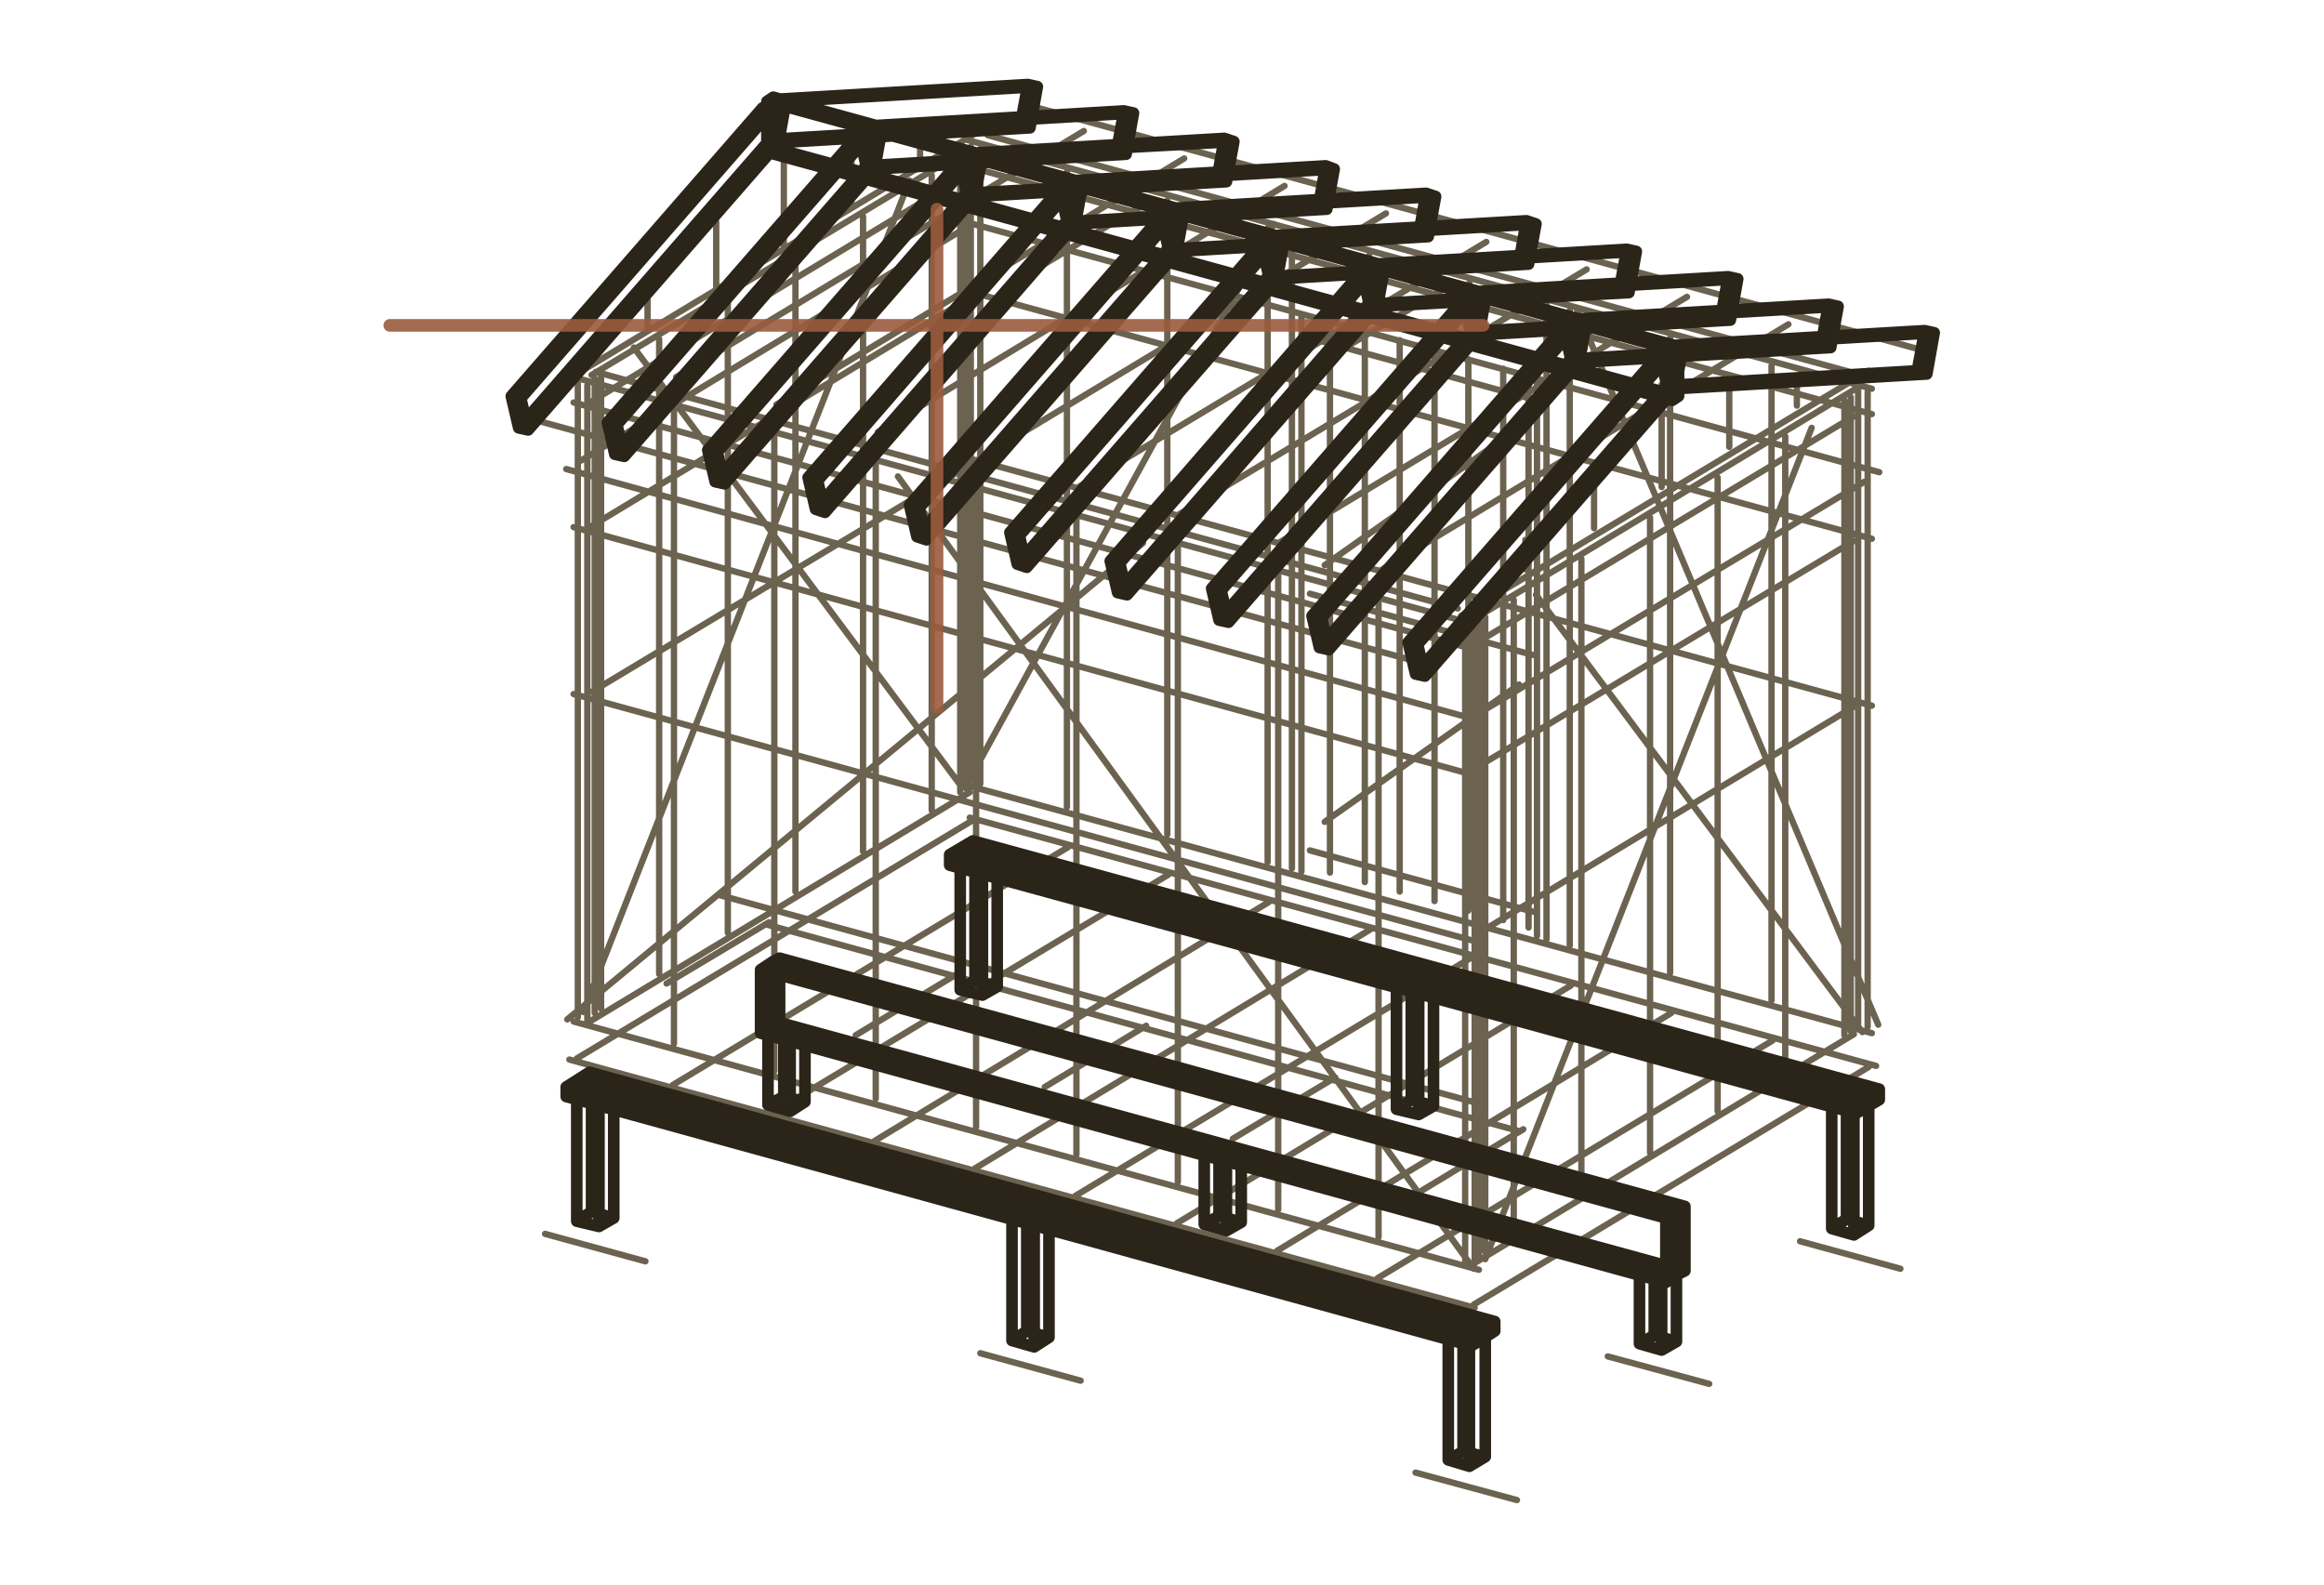
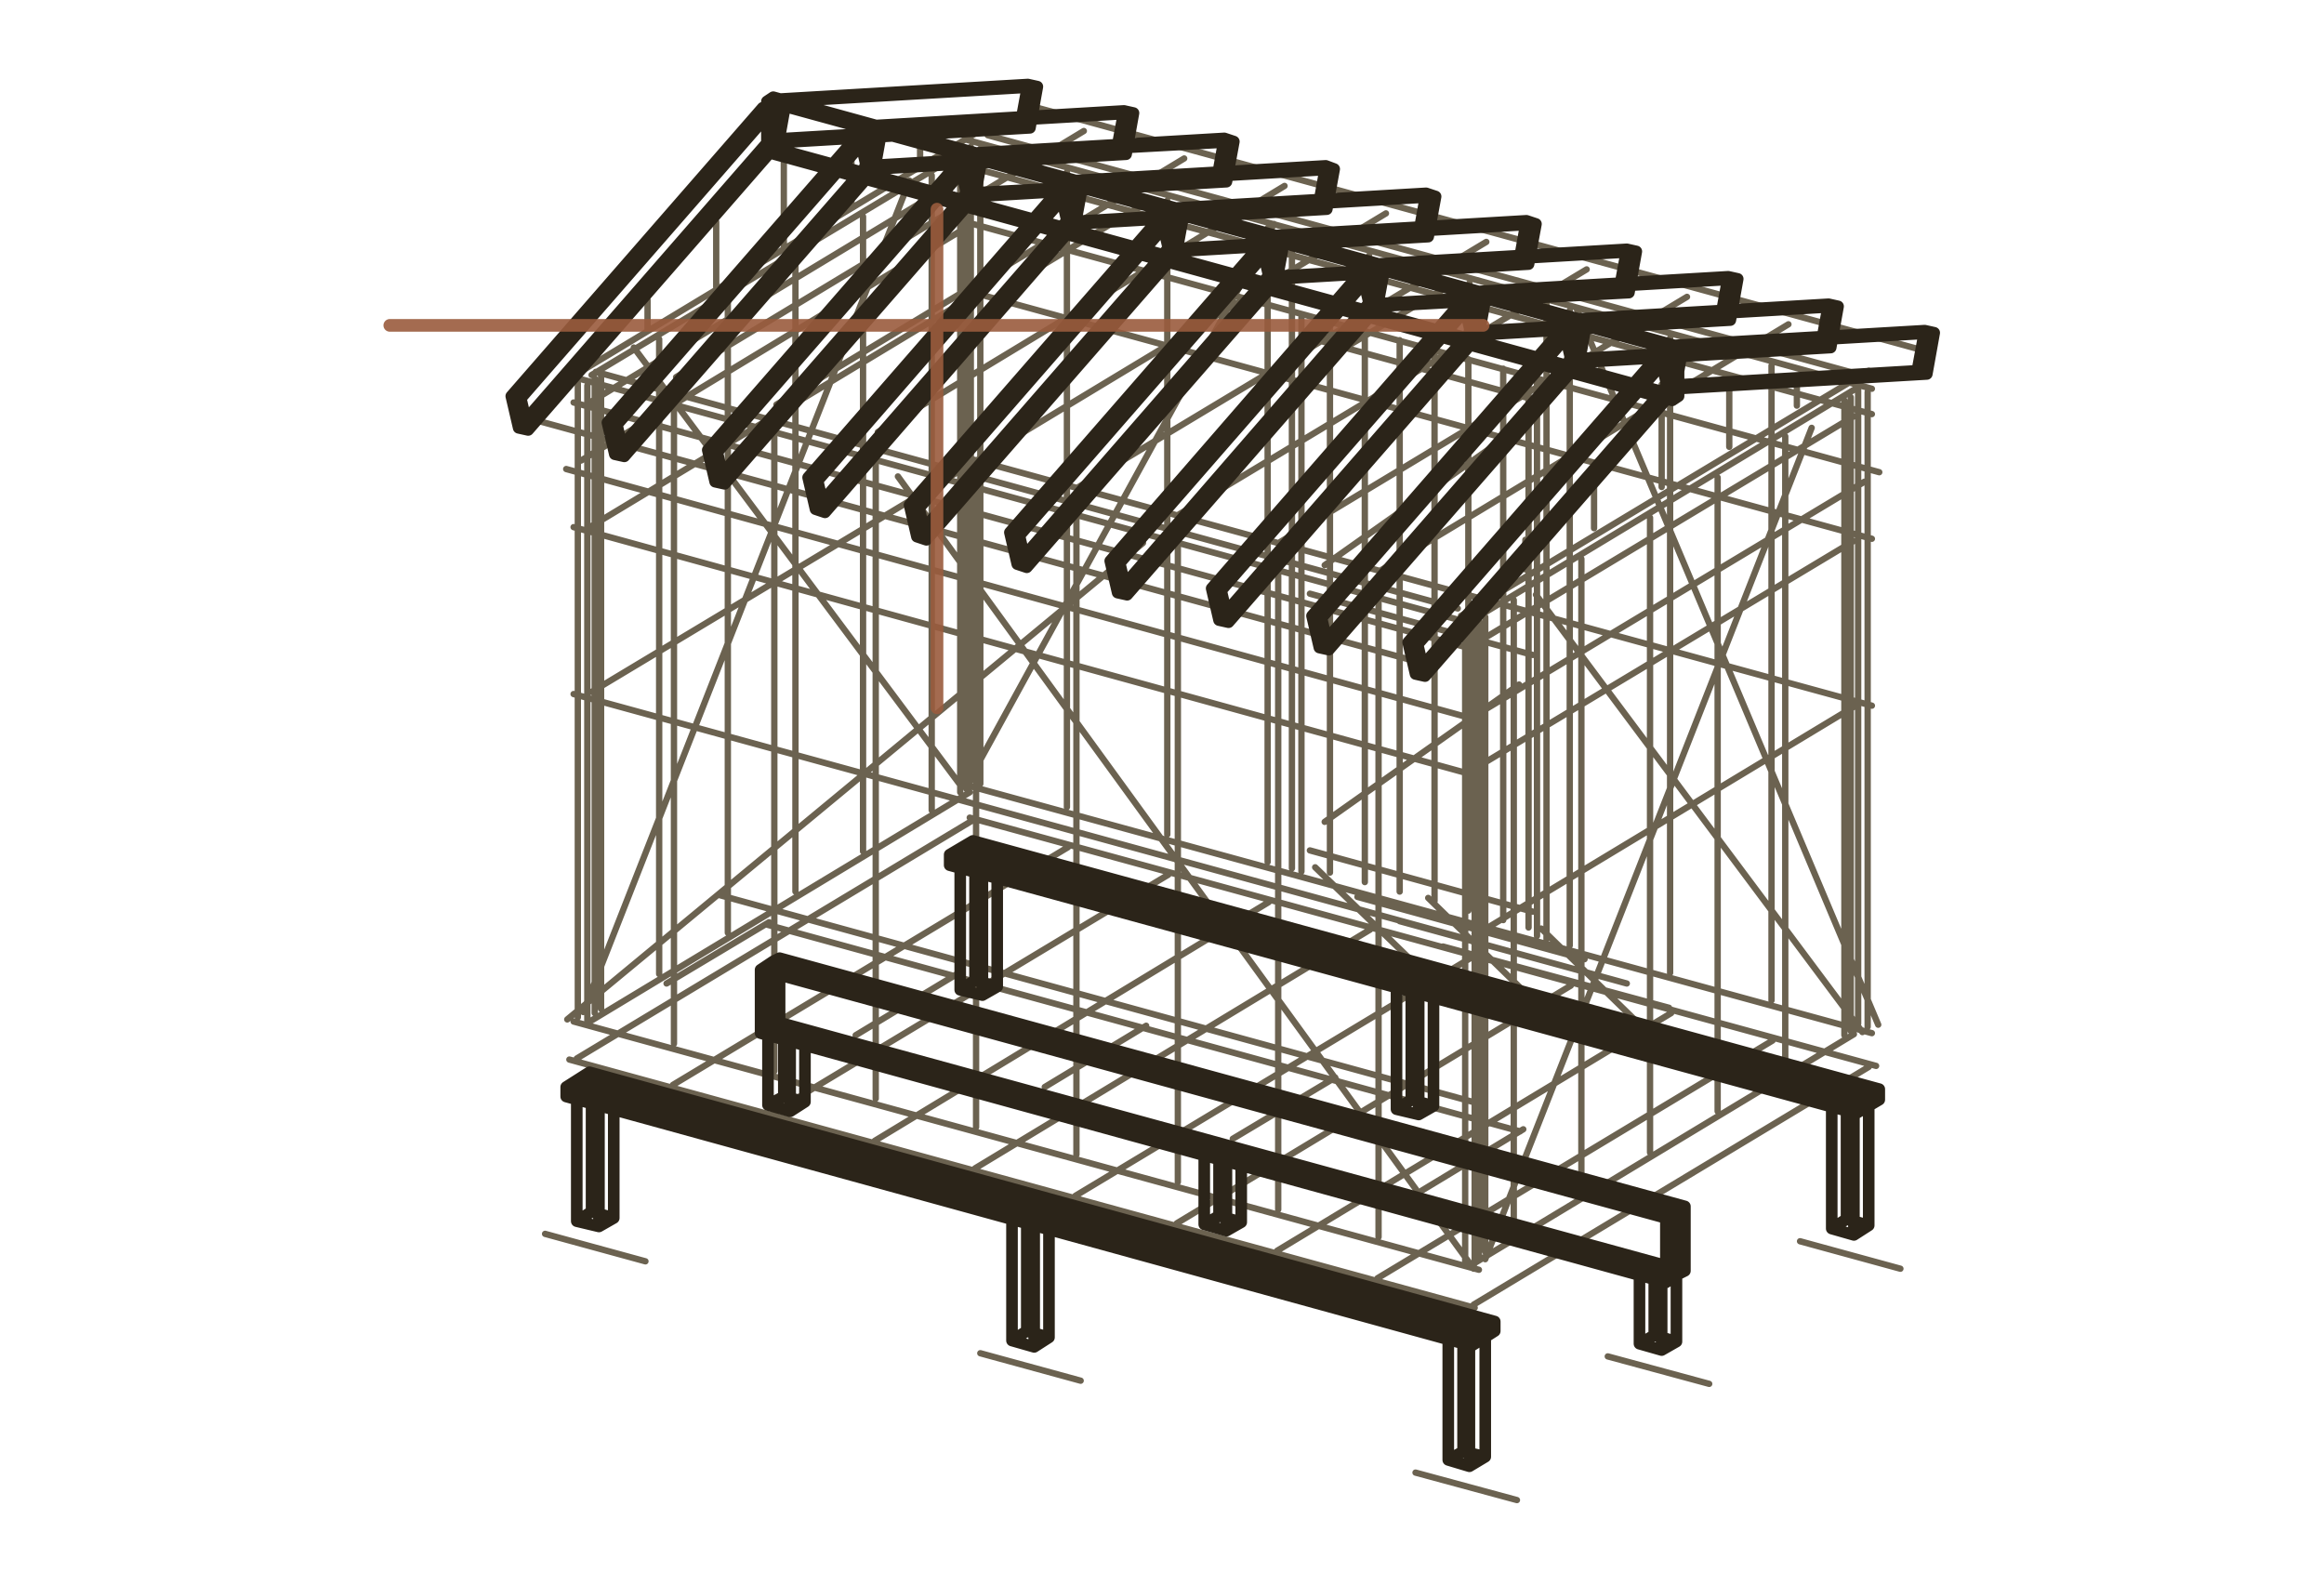
<svg xmlns="http://www.w3.org/2000/svg" viewBox="0 0 220 150" width="220" height="150" role="img">
  <g fill="none" stroke="#6b6250" stroke-width="0.6" stroke-linecap="round">
-     <path d="M87.9 94.8L97.4 97.4M51.6 116.8L61.1 119.4M129.2 106.1L138.7 108.8M92.8 128.1L102.3 130.7M170.4 117.5L179.9 120.1M134 139.4L143.6 142M69.7 105.8L79.3 108.4M111 117.1L120.5 119.7M152.2 128.4L161.8 131M92 77.7L54.6 100.2M101.1 80.2L63.7 102.7M110.6 82.8L73.2 105.3M120.1 85.4L82.8 108M129.7 88L92.3 110.6M139.2 90.7L101.8 113.2M148.7 93.3L111.4 115.8M158.2 95.9L120.9 118.4M167.8 98.5L130.4 121M176.9 101L139.5 123.5M91.8 77.4L177.6 100.9M53.9 100.3L139.6 123.8M91.4 74.3L177.2 97.8M91.4 13.2L177.2 36.8M93.5 12.8L175.1 35.2M91.9 73.9L91.9 13.9M101 76.4L101 16.3M110.5 79L110.5 19M120 81.6L120 21.6M148.6 89.5L148.6 29.4M158.1 92.1L158.1 32M167.7 94.7L167.7 34.6M176.8 97.2L176.8 37.1M92.8 74.2L92.8 14.1M175.9 96.9L175.9 36.9M122.3 82.2L122.3 22.2M123.2 82.5L123.2 30M146.4 88.9L146.4 28.8M145.5 88.6L145.5 36.1M123 27.9L146.2 34.2M122.4 28.2L145.6 34.6M129.6 28.1L129.6 24.2M139.1 30.7L139.1 26.8M92 73.4L120.6 21.2M149.2 29.1L177.8 97M140 120.2L54.3 96.7M140 59.2L54.3 35.7M138 57.6L56.4 35.2M139.6 119.6L139.6 59.6M130.5 117.1L130.5 57.1M121 114.5L121 54.4M111.5 111.9L111.5 51.8M101.9 109.3L101.9 49.2M92.4 106.7L92.4 46.6M82.9 104L82.9 44M73.3 101.4L73.3 41.4M63.8 98.8L63.8 38.8M54.7 96.3L54.7 36.3M138.7 119.4L138.7 59.3M55.6 96.6L55.6 36.5M139.5 120.1L85 45.1M108.2 51.4L53.7 96.5M175.5 97.9L139.7 119.5M175.5 36.9L139.7 58.5M176.9 35.1L138.3 58.3M175.2 97.6L175.2 37.6M169 101.3L169 41.3M162.6 105.2L162.6 45.2M156.2 109.1L156.2 49M149.7 113L149.7 52.9M143.3 116.8L143.3 56.8M140 118.8L140 58.8M174.6 98L174.6 37.9M140.6 118.5L140.6 58.4M176.3 97.7L145.4 56.3M171.5 40.5L140.6 119.2M56 96.6L91.8 75M56 35.5L91.8 14M54.6 35.4L93.2 12.1M56.3 95.9L56.3 35.8M62.4 92.2L62.4 32.1M68.9 88.3L68.9 28.3M75.3 84.4L75.3 24.4M81.7 80.6L81.7 20.5M88.2 76.7L88.2 16.6M91.5 74.7L91.5 14.6M56.9 95.5L56.9 35.5M90.9 75L90.9 15M55.2 95.8L86.1 17.1M60 32.9L90.9 74.3M102.6 12.4L64 35.7M112.1 15L73.5 38.3M121.6 17.6L83.1 40.9M131.2 20.2L92.6 43.5M140.7 22.9L102.1 46.1M150.2 25.5L111.6 48.7M159.7 28.1L121.2 51.3M169.3 30.7L130.7 54M108.8 19L95.9 26.8M137.4 26.9L124.5 34.6M87.1 15.6L87.1 12.9M80.6 19.5L80.6 13.2M74.2 23.3L74.2 13.6M67.8 27.2L67.8 21M61.3 31.1L61.3 28.4M170.1 38.4L170.1 35.6M163.7 42.3L163.7 36M157.3 46.1L157.3 36.4M150.9 50L150.9 43.8M144.4 53.9L144.4 51.1M97.1 9.9L182.9 33.4M134.4 62.7L48.6 39.2M125.9 82.6L125.9 30.4M129.2 83.5L129.2 31.3M132.5 84.4L132.5 32.2M135.8 85.3L135.8 33.1M139 86.2L139 34M142.3 87.1L142.3 34.9M144.7 87.8L144.7 35.6M124 80.5L145.1 86.3M124 56.2L145.1 62M124 32L145.1 37.8M125.4 77.8L143.8 64.8M125.4 53.5L143.8 40.5M91.4 43.3L177.2 66.8M140 89.2L54.3 65.7M175.5 66.9L139.7 88.5M56 65.5L91.8 44M91.4 27.5L177.2 51M91.4 15.7L177.2 39.2M92.1 21.2L177.9 44.7M140 73.5L54.3 49.9M140 61.6L54.3 38.1M139.3 68L53.6 44.4M175.5 51.2L139.7 72.7M175.5 39.4L139.7 60.9M176.5 45.6L140.7 67.1M56 49.8L91.8 28.2M56 38L91.8 16.4M55 43.6L90.7 22M68 84.7L139.4 104.3M72.5 87.5L143.9 107.1M63.1 93.1L72.8 87.3M81 98L90.6 92.2M98.9 102.9L108.5 97.1M116.7 107.8L126.4 102M134.6 112.7L144.2 106.9" />
+     <path d="M87.9 94.8L97.4 97.4M51.6 116.8L61.1 119.4M129.2 106.1L138.7 108.8M92.8 128.1L102.3 130.7M170.4 117.5L179.9 120.1M134 139.4L143.6 142M69.7 105.8L79.3 108.4M111 117.1L120.5 119.7M152.2 128.4L161.8 131M92 77.7L54.6 100.2M101.1 80.2L63.7 102.7M110.6 82.8L73.2 105.3M120.1 85.4L82.8 108M129.7 88L92.3 110.6M139.2 90.7L101.8 113.2M148.7 93.3L111.4 115.8M158.2 95.9L120.9 118.4M167.8 98.5L130.4 121M176.9 101L139.5 123.5M91.8 77.4L177.6 100.9M53.9 100.3L139.6 123.8M91.4 74.3L177.2 97.8M91.4 13.2L177.2 36.8M93.5 12.8L175.1 35.2M91.9 73.9L91.9 13.9M101 76.4L101 16.3M110.5 79L110.5 19M120 81.6L120 21.6M148.6 89.5L148.6 29.4M158.1 92.1L158.1 32M167.7 94.7L167.7 34.6M176.8 97.2L176.8 37.1M92.8 74.2L92.8 14.1M175.9 96.9L175.9 36.9M122.3 82.2L122.3 22.2M123.2 82.5L123.2 30M146.4 88.9L146.4 28.8M145.5 88.6L145.5 36.1M123 27.9L146.2 34.2M122.4 28.2L145.6 34.6M129.6 28.1L129.6 24.2M139.1 30.7L139.1 26.8M92 73.4L120.6 21.2M149.2 29.1L177.8 97M140 120.2L54.3 96.7M140 59.2L54.3 35.7M138 57.6L56.4 35.2M139.6 119.6L139.6 59.6M130.5 117.1L130.5 57.1M121 114.5L121 54.4M111.5 111.9L111.5 51.8M101.9 109.3L101.9 49.2M92.4 106.7L92.4 46.6M82.9 104L82.9 44M73.3 101.4L73.3 41.4M63.8 98.8L63.8 38.8M54.7 96.3L54.7 36.3M138.7 119.4L138.7 59.3M55.6 96.6L55.6 36.5M139.5 120.1L85 45.1M108.2 51.4L53.7 96.5M175.5 97.9L139.7 119.5M175.5 36.9L139.7 58.5M176.9 35.1L138.3 58.3M175.2 97.6L175.2 37.6M169 101.3L169 41.3M162.6 105.2L162.6 45.2M156.2 109.1L156.2 49M149.7 113L149.7 52.9M143.3 116.8L143.3 56.8M140 118.8L140 58.8M174.6 98L174.6 37.9M140.6 118.5L140.6 58.4M176.3 97.7L145.4 56.3M171.5 40.5L140.6 119.2M56 96.6L91.8 75M56 35.5L91.8 14M54.6 35.4L93.2 12.1M56.3 95.9L56.3 35.8M62.4 92.2L62.4 32.1M68.9 88.3L68.9 28.3M75.3 84.4L75.3 24.4M81.7 80.6L81.7 20.5M88.2 76.7L88.2 16.6M91.5 74.7L91.5 14.6M56.9 95.5L56.9 35.5M90.9 75L90.9 15M55.2 95.8L86.1 17.1M60 32.9L90.9 74.3M102.6 12.4L64 35.7M112.1 15L73.5 38.3M121.6 17.6L83.1 40.9M131.2 20.2L92.6 43.5M140.7 22.9L102.1 46.1M150.2 25.5L111.6 48.7M159.7 28.1L121.2 51.3M169.3 30.7L130.7 54M108.8 19L95.9 26.8M137.4 26.9L124.5 34.6M87.1 15.6L87.1 12.9M80.6 19.5L80.6 13.2M74.2 23.3L74.2 13.6M67.8 27.2L67.8 21M61.3 31.1L61.3 28.4M170.1 38.4L170.1 35.6M163.7 42.3L163.7 36M157.3 46.1L157.3 36.4M150.9 50L150.9 43.8M144.4 53.9L144.4 51.1M97.1 9.9L182.9 33.4M134.4 62.7L48.6 39.2M125.9 82.6L125.9 30.4M129.2 83.5L129.2 31.3M132.5 84.4L132.5 32.2M135.8 85.3L135.8 33.1M139 86.2L139 34M142.3 87.1L142.3 34.9M144.7 87.8L144.7 35.6M124 80.5L145.1 86.3M124 56.2L145.1 62M124 32L145.1 37.8M125.4 77.8L143.8 64.8M125.4 53.5L143.8 40.5M158 99.7L145.9 87.9M147.3 96.8L135.2 85M136.6 93.8L124.5 82.1M158 95.4L136.6 89.6M154 93.1L132.5 87.2M150 90.8L128.5 84.9M91.4 43.3L177.2 66.8M140 89.2L54.3 65.7M175.5 66.9L139.7 88.5M56 65.5L91.8 44M91.4 27.5L177.2 51M91.4 15.7L177.2 39.2M92.1 21.2L177.9 44.7M140 73.5L54.3 49.9M140 61.6L54.3 38.1M139.3 68L53.6 44.4M175.5 51.2L139.7 72.7M175.5 39.4L139.7 60.9M176.5 45.6L140.7 67.1M56 49.8L91.8 28.2M56 38L91.8 16.4M55 43.6L90.7 22M68 84.7L139.4 104.3M72.5 87.5L143.9 107.1M63.1 93.1L72.8 87.3M81 98L90.6 92.2M98.9 102.9L108.5 97.1M116.7 107.8L126.4 102M134.6 112.7L144.2 106.9" />
  </g>
  <g fill="none" stroke="#2b2419" stroke-width="1.1" stroke-linecap="round">
    <path d="M94.4 93.4L93 94.2M92.3 92.8L90.9 93.7M94.4 81.6L93 82.4M92.3 81L90.9 81.8M94.4 93.4L92.3 92.8M93 94.2L90.9 93.7M94.4 81.6L92.3 81M93 82.4L90.9 81.8M94.4 93.4L94.4 81.6M93 94.2L93 82.4M92.3 92.8L92.3 81M90.9 93.7L90.9 81.8M58.1 115.3L56.7 116.1M56 114.7L54.6 115.6M58.1 103.5L56.7 104.3M56 102.9L54.6 103.8M58.1 115.3L56 114.7M56.7 116.1L54.6 115.6M58.1 103.5L56 102.9M56.7 104.3L54.6 103.8M58.1 115.3L58.1 103.5M56.7 116.1L56.7 104.3M56 114.7L56 102.9M54.6 115.6L54.6 103.8M135.7 104.7L134.3 105.5M133.6 104.1L132.2 105M135.7 92.9L134.3 93.7M133.6 92.3L132.2 93.2M135.7 104.7L133.6 104.1M134.3 105.5L132.2 105M135.7 92.9L133.6 92.3M134.3 93.7L132.2 93.2M135.7 104.7L135.7 92.9M134.3 105.5L134.3 93.7M133.6 104.1L133.6 92.3M132.2 105L132.2 93.2M99.3 126.6L97.9 127.5M97.2 126L95.8 126.9M99.3 114.8L97.9 115.6M97.2 114.2L95.8 115.1M99.3 126.6L97.2 126M97.9 127.5L95.8 126.9M99.3 114.8L97.2 114.2M97.9 115.6L95.8 115.1M99.3 126.6L99.3 114.8M97.9 127.5L97.9 115.6M97.2 126L97.2 114.2M95.8 126.9L95.8 115.1M176.9 116L175.5 116.9M174.8 115.4L173.4 116.3M176.9 104.2L175.5 105M174.8 103.6L173.4 104.5M176.9 116L174.8 115.4M175.5 116.9L173.4 116.3M176.9 104.2L174.8 103.6M175.5 105L173.4 104.5M176.9 116L176.9 104.2M175.5 116.9L175.5 105M174.8 115.4L174.8 103.6M173.4 116.3L173.4 104.5M140.6 137.9L139.1 138.8M138.5 137.4L137.1 138.2M140.6 126.1L139.1 127M138.5 125.5L137.1 126.4M140.6 137.9L138.5 137.4M139.1 138.8L137.1 138.2M140.6 126.1L138.5 125.5M139.1 127L137.1 126.4M140.6 137.9L140.6 126.1M139.1 138.8L139.1 127M138.5 137.4L138.5 125.5M137.1 138.2L137.1 126.4M76.2 104.3L74.8 105.2M74.2 103.8L72.7 104.6M76.2 97.6L74.8 98.5M74.2 97L72.7 97.9M76.2 104.3L74.2 103.8M74.8 105.2L72.7 104.6M76.2 97.6L74.2 97M74.8 98.5L72.7 97.9M76.2 104.3L76.2 97.6M74.8 105.2L74.8 98.5M74.2 103.8L74.2 97M72.7 104.6L72.7 97.9M117.5 115.7L116.1 116.5M115.4 115.1L114 115.9M117.5 108.9L116.1 109.8M115.4 108.4L114 109.2M117.5 115.7L115.4 115.1M116.1 116.5L114 115.9M117.5 108.9L115.4 108.4M116.1 109.8L114 109.2M117.5 115.7L117.5 108.9M116.1 116.5L116.1 109.8M115.4 115.1L115.4 108.4M114 115.9L114 109.2M158.7 127L157.3 127.8M156.6 126.4L155.2 127.2M158.7 120.2L157.3 121.1M156.6 119.7L155.2 120.5M158.7 127L156.6 126.4M157.3 127.8L155.2 127.2M158.7 120.2L156.6 119.7M157.3 121.1L155.2 120.5M158.7 127L158.7 120.2M157.3 127.8L157.3 121.1M156.6 126.4L156.6 119.7M155.2 127.2L155.2 120.5M89.9 81.9L89.9 80.9M92.1 80.6L92.1 79.6M175.7 105.4L175.7 104.5M177.9 104.1L177.9 103.1M89.9 81.9L92.1 80.6M89.9 80.9L92.1 79.6M175.7 105.4L177.9 104.1M175.7 104.5L177.9 103.1M89.9 81.9L175.7 105.4M89.9 80.9L175.7 104.5M92.1 80.6L177.9 104.1M92.1 79.6L177.9 103.1M53.6 103.8L53.6 102.9M55.8 102.5L55.8 101.5M139.3 127.4L139.3 126.4M141.5 126L141.5 125.1M53.6 103.8L55.8 102.5M53.6 102.9L55.8 101.5M139.3 127.4L141.5 126M139.3 126.4L141.5 125.1M53.6 103.8L139.3 127.4M53.6 102.9L139.3 126.4M55.8 102.5L141.5 126M55.8 101.5L141.5 125.1M73.8 96.8L73.2 97.1M73.8 90.7L73.2 91M159.5 120.3L158.9 120.6M159.5 114.2L158.9 114.6M73.8 96.8L73.8 90.7M73.2 97.1L73.2 91M159.5 120.3L159.5 114.2M158.9 120.6L158.9 114.6M73.8 96.8L159.5 120.3M73.2 97.1L158.9 120.6M73.8 90.7L159.5 114.2M73.2 91L158.9 114.6M73.2 97.1L72.6 97.5M73.2 91L72.6 91.4M158.9 120.6L158.3 121M158.9 114.6L158.3 114.9M73.2 97.1L73.2 91M72.6 97.5L72.6 91.4M158.9 120.6L158.9 114.6M158.3 121L158.3 114.9M73.2 97.1L158.9 120.6M72.6 97.5L158.3 121M73.2 91L158.9 114.6M72.6 91.4L158.3 114.9M72.6 97.5L72 97.8M72.6 91.4L72 91.8M158.3 121L157.7 121.4M158.3 114.9L157.7 115.3M72.6 97.5L72.6 91.4M72 97.8L72 91.8M158.3 121L158.3 114.9M157.7 121.4L157.7 115.3M72.6 97.5L158.3 121M72 97.8L157.7 121.4M72.6 91.4L158.3 114.9M72 91.8L157.7 115.3M97.5 12.1L96.6 11.8M98.2 8.2L97.3 8M73.7 13.5L72.8 13.2M74.4 9.6L73.5 9.4M97.5 12.1L98.2 8.2M96.6 11.8L97.3 8M73.7 13.5L74.4 9.6M72.8 13.2L73.5 9.4M97.5 12.1L73.7 13.5M96.6 11.8L72.8 13.2M98.2 8.2L74.4 9.6M97.3 8L73.5 9.4M73.8 13.4L72.9 13.2M73.1 10.4L72.2 10.2M50 40.7L49.1 40.5M49.3 37.7L48.4 37.5M73.8 13.4L73.1 10.4M72.9 13.2L72.2 10.2M50 40.7L49.3 37.7M49.1 40.5L48.4 37.5M73.8 13.4L50 40.7M72.9 13.2L49.1 40.5M73.1 10.4L49.3 37.7M72.2 10.2L48.4 37.5M106.6 14.6L105.7 14.3M107.3 10.7L106.4 10.5M82.8 16L81.9 15.7M83.5 12.1L82.6 11.9M106.6 14.6L107.3 10.7M105.7 14.3L106.4 10.5M82.8 16L83.5 12.1M81.9 15.7L82.6 11.9M106.6 14.6L82.8 16M105.7 14.3L81.9 15.7M107.3 10.7L83.5 12.1M106.4 10.5L82.6 11.9M82.9 15.9L82 15.7M82.2 12.9L81.3 12.7M59.1 43.2L58.2 43M58.4 40.2L57.5 40M82.9 15.9L82.2 12.9M82 15.7L81.3 12.7M59.1 43.2L58.4 40.2M58.2 43L57.5 40M82.9 15.9L59.1 43.2M82 15.7L58.2 43M82.2 12.9L58.4 40.2M81.3 12.7L57.5 40M116.1 17.2L115.2 17M116.8 13.4L115.9 13.1M92.3 18.6L91.4 18.3M93 14.7L92.1 14.5M116.1 17.2L116.8 13.4M115.2 17L115.9 13.1M92.3 18.6L93 14.7M91.4 18.3L92.1 14.5M116.1 17.2L92.3 18.6M115.2 17L91.4 18.3M116.8 13.4L93 14.7M115.9 13.1L92.1 14.5M92.4 18.5L91.5 18.3M91.7 15.5L90.8 15.3M68.6 45.8L67.7 45.6M67.9 42.8L67 42.6M92.4 18.5L91.7 15.5M91.5 18.3L90.8 15.3M68.6 45.8L67.9 42.8M67.7 45.6L67 42.6M92.4 18.5L68.6 45.8M91.5 18.3L67.7 45.6M91.7 15.5L67.9 42.8M90.8 15.3L67 42.6M125.6 19.8L124.8 19.6M126.3 16L125.5 15.7M101.8 21.2L101 21M102.5 17.4L101.6 17.1M125.6 19.8L126.3 16M124.8 19.6L125.5 15.7M101.8 21.2L102.5 17.4M101 21L101.6 17.1M125.6 19.8L101.8 21.2M124.8 19.6L101 21M126.3 16L102.5 17.4M125.5 15.7L101.6 17.1M101.9 21.1L101 20.9M101.2 18.1L100.3 17.9M78.1 48.5L77.2 48.2M77.4 45.5L76.5 45.2M101.9 21.1L101.2 18.1M101 20.9L100.3 17.9M78.1 48.5L77.4 45.5M77.2 48.2L76.5 45.2M101.9 21.1L78.1 48.5M101 20.9L77.2 48.2M101.2 18.1L77.4 45.5M100.3 17.9L76.5 45.2M135.2 22.4L134.3 22.2M135.9 18.6L135 18.3M111.4 23.8L110.5 23.6M112.1 20L111.2 19.7M135.2 22.4L135.9 18.6M134.3 22.2L135 18.3M111.4 23.8L112.1 20M110.5 23.6L111.2 19.7M135.2 22.4L111.4 23.8M134.3 22.2L110.5 23.6M135.9 18.6L112.1 20M135 18.3L111.2 19.7M111.5 23.8L110.6 23.5M110.8 20.8L109.9 20.5M87.7 51.1L86.8 50.8M87 48.1L86.1 47.8M111.5 23.8L110.8 20.8M110.6 23.5L109.9 20.5M87.7 51.1L87 48.1M86.8 50.8L86.1 47.8M111.5 23.8L87.7 51.1M110.6 23.5L86.8 50.8M110.8 20.8L87 48.1M109.9 20.5L86.1 47.8M144.7 25L143.8 24.8M145.4 21.2L144.5 20.9M120.9 26.4L120 26.2M121.6 22.6L120.7 22.3M144.7 25L145.4 21.2M143.8 24.8L144.5 20.9M120.9 26.4L121.6 22.6M120 26.2L120.7 22.3M144.7 25L120.9 26.4M143.8 24.8L120 26.2M145.4 21.2L121.6 22.6M144.5 20.9L120.7 22.3M121 26.4L120.1 26.1M120.3 23.4L119.4 23.1M97.2 53.7L96.3 53.4M96.5 50.7L95.6 50.4M121 26.4L120.3 23.4M120.1 26.1L119.4 23.1M97.2 53.7L96.5 50.7M96.3 53.4L95.6 50.4M121 26.4L97.2 53.7M120.1 26.1L96.3 53.4M120.3 23.4L96.5 50.7M119.4 23.1L95.6 50.4M154.2 27.7L153.3 27.4M154.9 23.8L154 23.6M130.4 29L129.5 28.8M131.1 25.2L130.2 25M154.2 27.7L154.9 23.8M153.3 27.4L154 23.6M130.4 29L131.1 25.2M129.5 28.8L130.2 25M154.2 27.7L130.4 29M153.3 27.4L129.5 28.8M154.9 23.8L131.1 25.2M154 23.6L130.2 25M130.5 29L129.6 28.7M129.8 26L128.9 25.7M106.7 56.3L105.8 56.1M106 53.3L105.1 53.1M130.5 29L129.8 26M129.6 28.7L128.9 25.7M106.7 56.3L106 53.3M105.8 56.1L105.1 53.1M130.5 29L106.7 56.3M129.6 28.7L105.8 56.1M129.8 26L106 53.3M128.9 25.7L105.1 53.1M163.8 30.3L162.9 30M164.5 26.4L163.6 26.2M140 31.7L139.1 31.4M140.7 27.8L139.8 27.6M163.8 30.3L164.5 26.4M162.9 30L163.6 26.2M140 31.7L140.7 27.8M139.1 31.4L139.8 27.6M163.8 30.3L140 31.7M162.9 30L139.1 31.4M164.5 26.4L140.7 27.8M163.6 26.2L139.8 27.6M140.1 31.6L139.2 31.4M139.4 28.6L138.5 28.4M116.3 58.9L115.4 58.7M115.6 55.9L114.7 55.7M140.1 31.6L139.4 28.6M139.2 31.4L138.5 28.4M116.3 58.9L115.6 55.9M115.4 58.7L114.7 55.7M140.1 31.6L116.3 58.9M139.2 31.4L115.4 58.7M139.4 28.6L115.6 55.9M138.5 28.4L114.7 55.7M173.3 32.9L172.4 32.6M174 29L173.1 28.8M149.5 34.3L148.6 34M150.2 30.4L149.3 30.2M173.3 32.9L174 29M172.4 32.6L173.1 28.8M149.5 34.3L150.2 30.4M148.6 34L149.3 30.2M173.3 32.9L149.5 34.3M172.4 32.6L148.6 34M174 29L150.2 30.4M173.1 28.8L149.3 30.2M149.6 34.2L148.7 34M148.9 31.2L148 31M125.8 61.5L124.9 61.3M125.1 58.5L124.2 58.3M149.6 34.2L148.9 31.2M148.7 34L148 31M125.8 61.5L125.1 58.5M124.9 61.3L124.2 58.3M149.6 34.2L125.8 61.5M148.7 34L124.9 61.3M148.9 31.2L125.1 58.5M148 31L124.2 58.3M182.4 35.4L181.5 35.1M183.1 31.5L182.2 31.3M158.6 36.8L157.7 36.5M159.3 32.9L158.4 32.7M182.4 35.4L183.1 31.5M181.5 35.1L182.2 31.3M158.6 36.8L159.3 32.9M157.7 36.5L158.4 32.7M182.4 35.4L158.6 36.8M181.5 35.1L157.7 36.5M183.1 31.5L159.3 32.9M182.2 31.3L158.4 32.7M158.7 36.7L157.8 36.5M158 33.7L157.1 33.5M134.9 64L134 63.8M134.2 61L133.3 60.8M158.7 36.7L158 33.7M157.8 36.5L157.1 33.5M134.9 64L134.2 61M134 63.8L133.3 60.8M158.7 36.7L134.9 64M157.8 36.5L134 63.8M158 33.7L134.2 61M157.1 33.5L133.3 60.8M73.2 14L72.6 14.4M73.2 9.2L72.6 9.6M158.9 37.5L158.3 37.9M158.9 32.8L158.3 33.1M73.2 14L73.2 9.2M72.6 14.4L72.6 9.6M158.9 37.5L158.9 32.8M158.3 37.9L158.3 33.1M73.2 14L158.9 37.5M72.6 14.4L158.3 37.9M73.2 9.2L158.9 32.8M72.6 9.6L158.3 33.1" />
  </g>
  <g fill="none" stroke="#9a5b3d" stroke-width="1.2" stroke-linecap="round" opacity="0.9">
    <path d="M88.7 67L88.7 19.8M36.9 30.8L140.4 30.8" />
  </g>
</svg>
